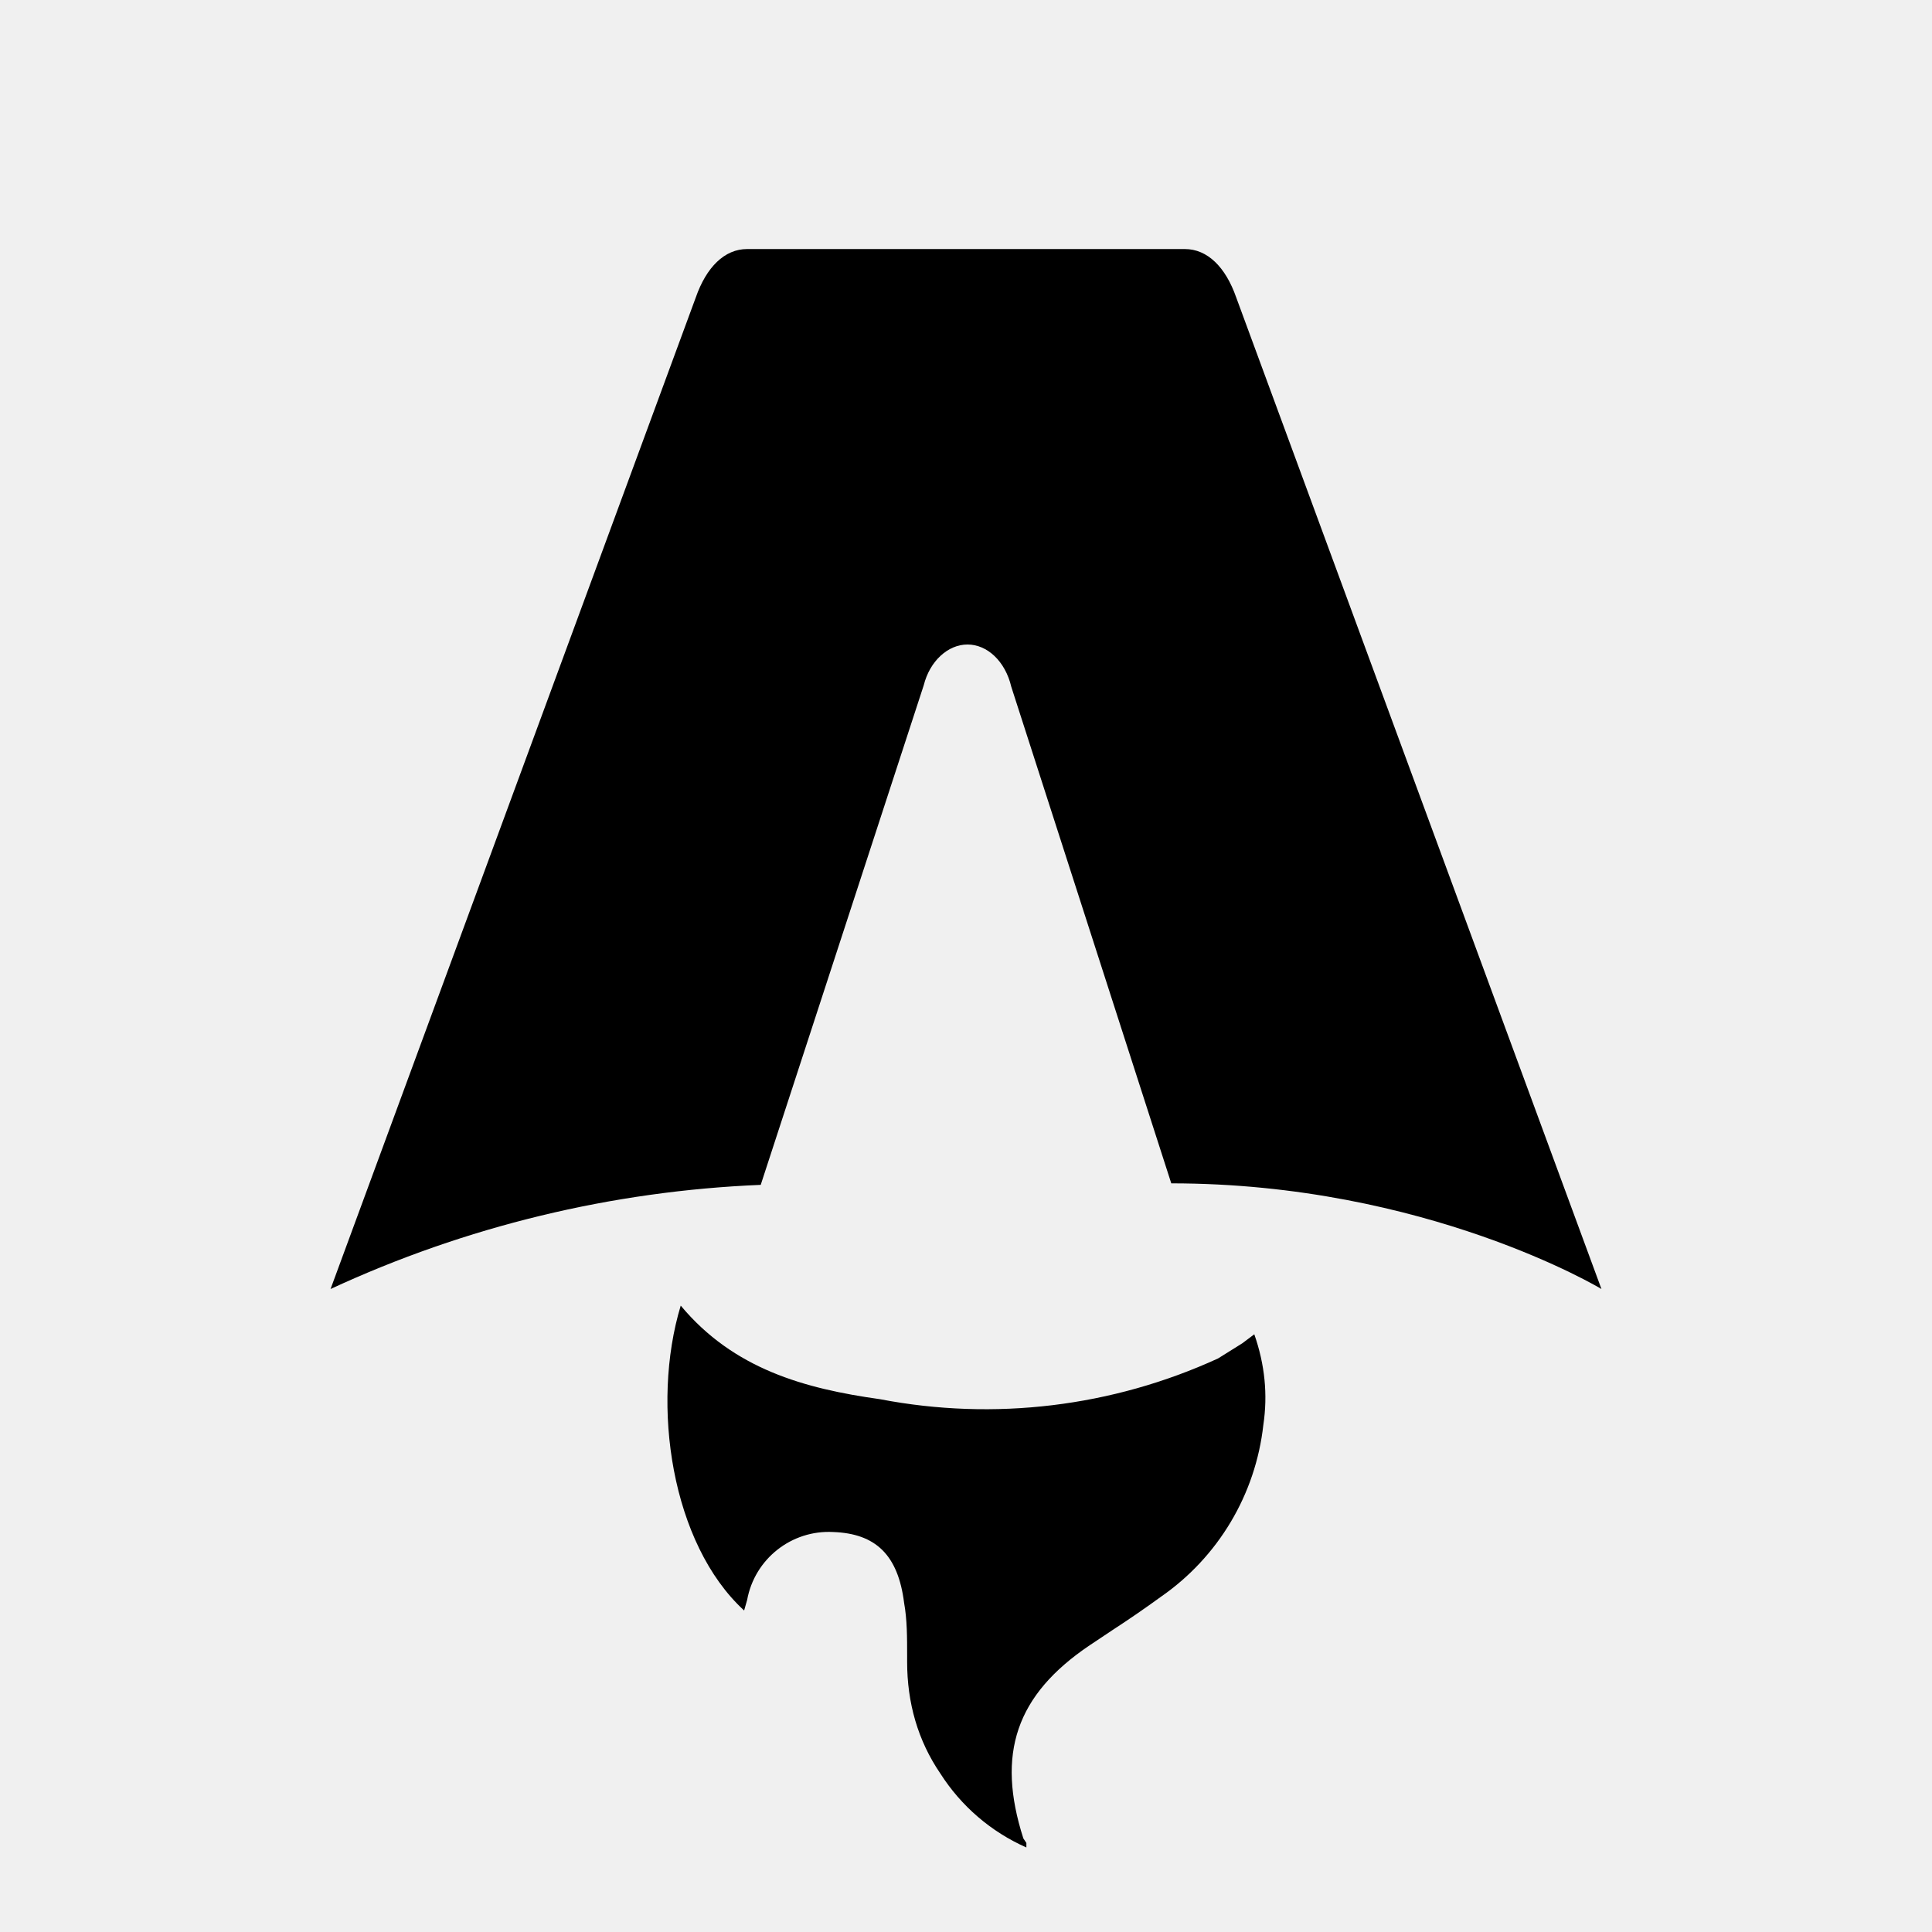
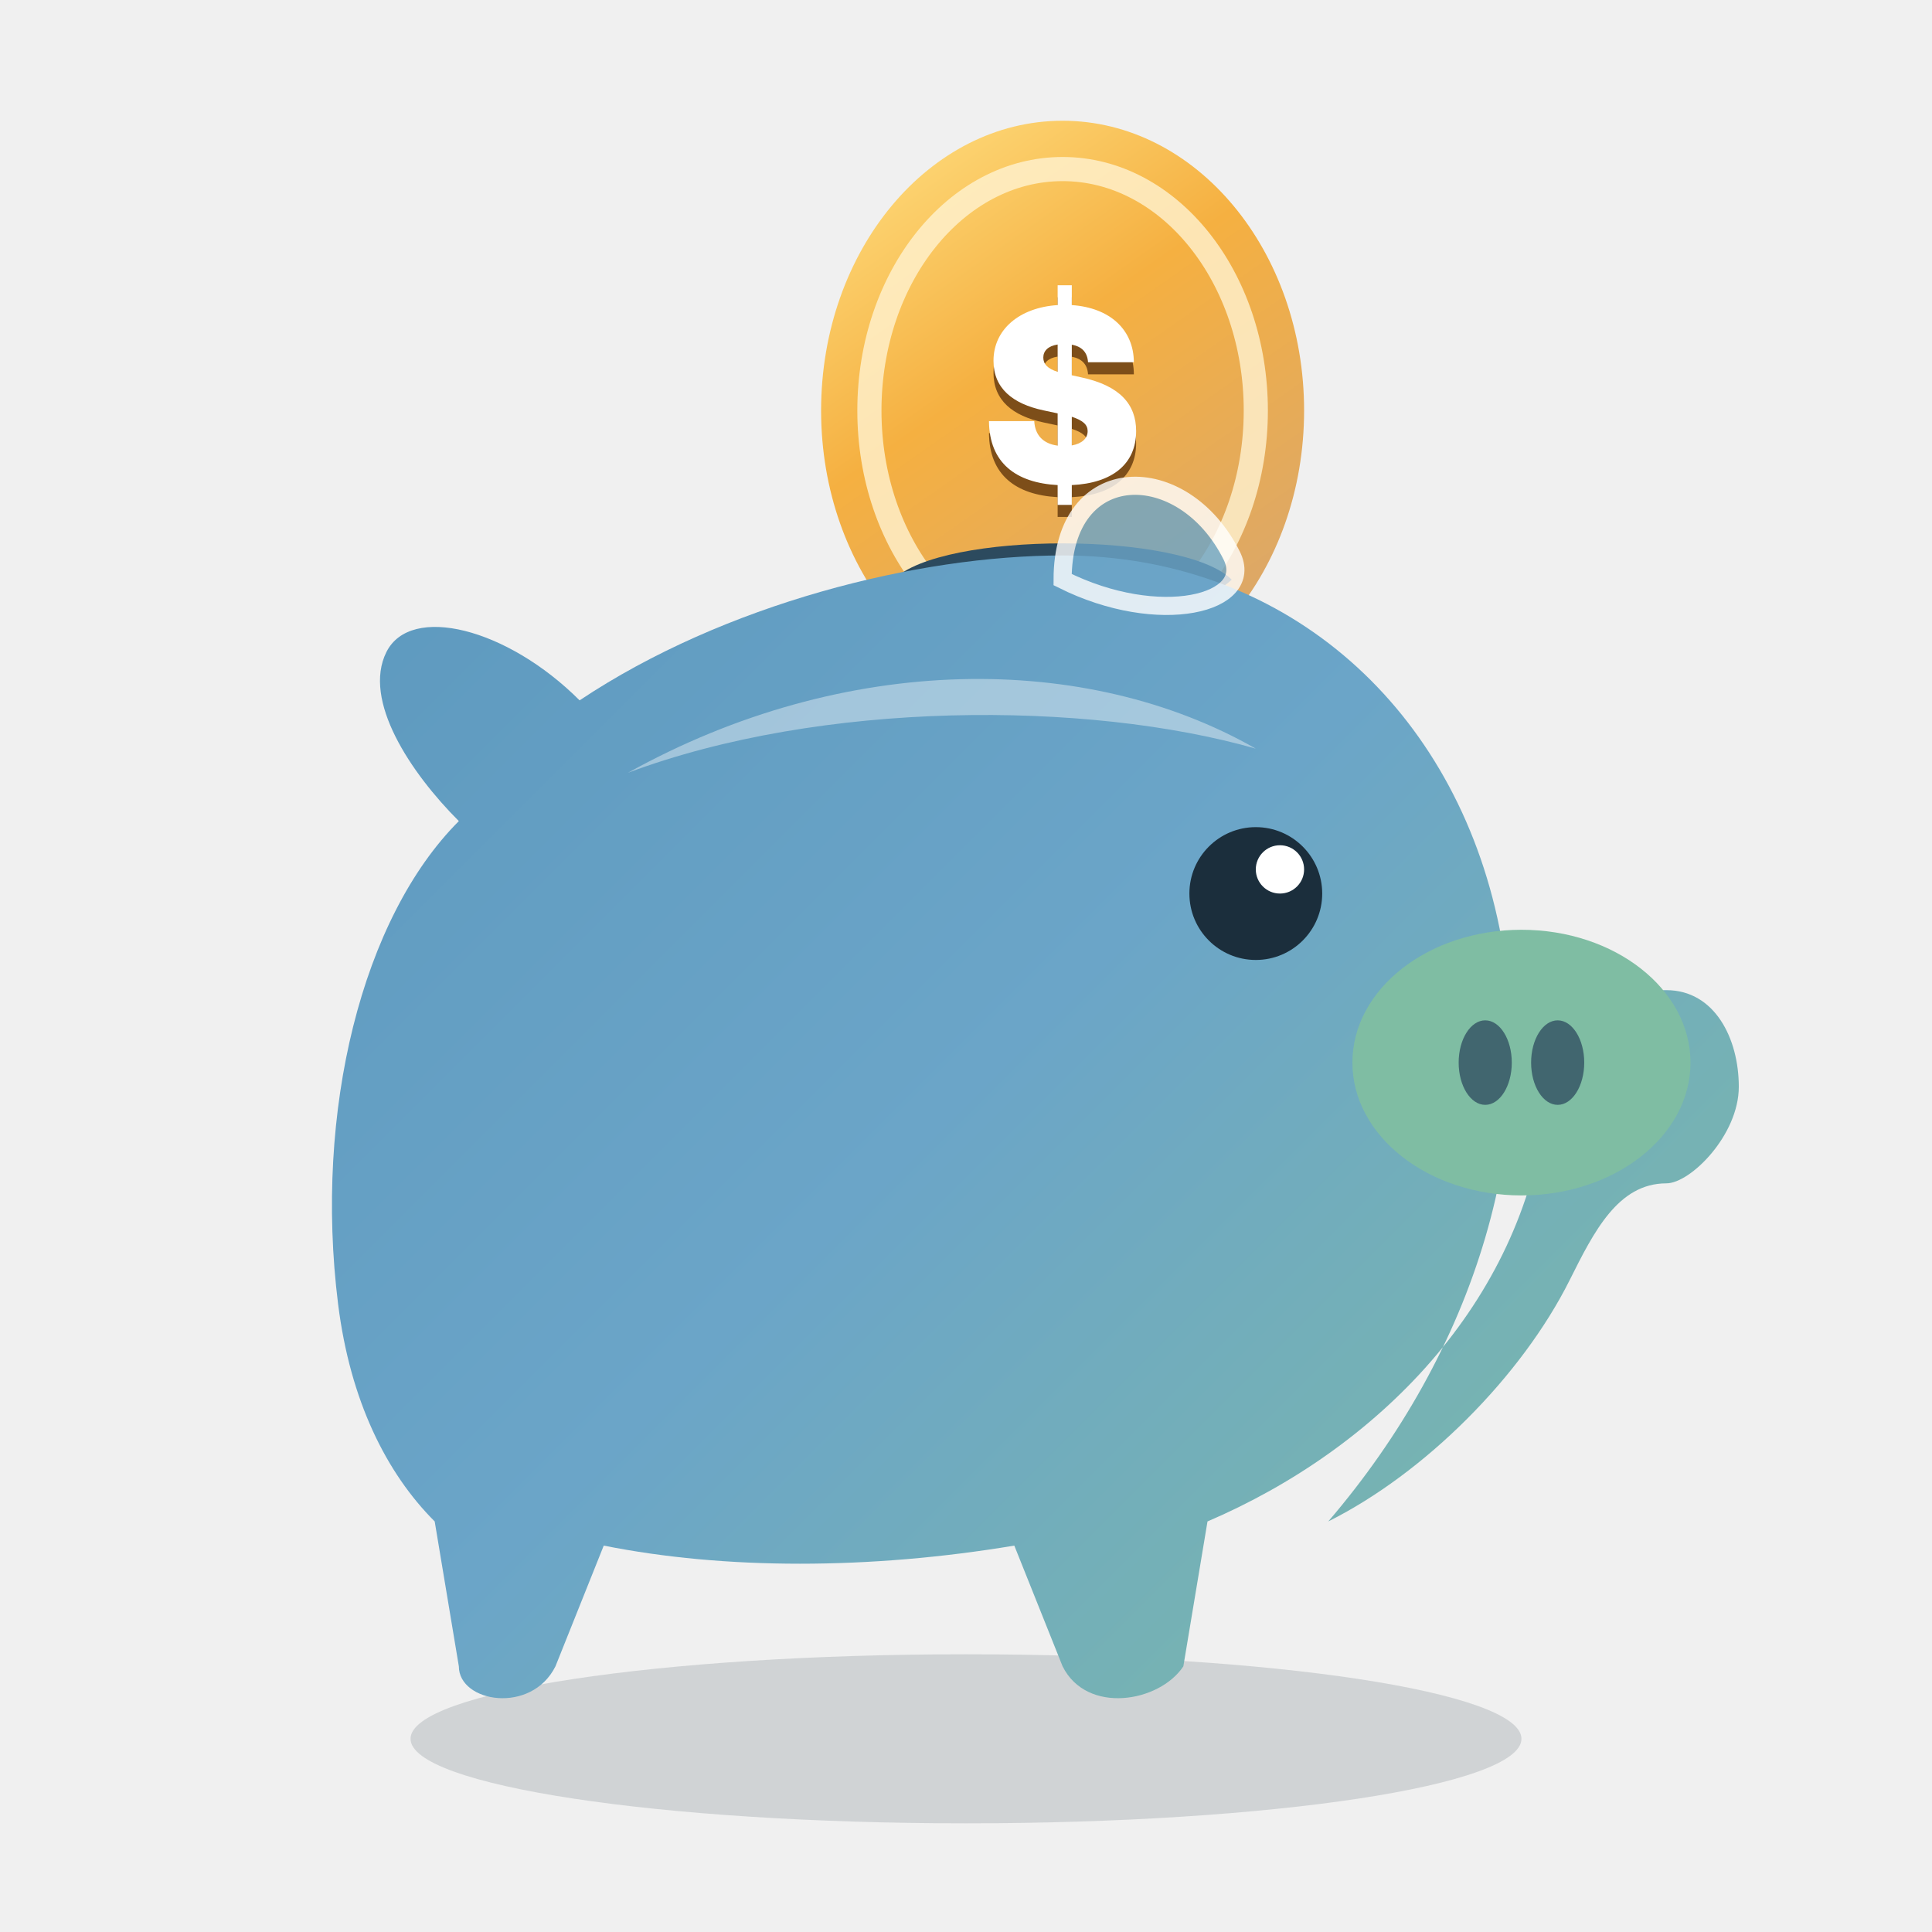
- <svg xmlns="http://www.w3.org/2000/svg" fill="none" viewBox="0 0 128 128">
-   <path d="M50.4 78.5a75.1 75.1 0 0 0-28.5 6.9l24.2-65.7c.7-2 1.9-3.2 3.4-3.2h29c1.5 0 2.7 1.2 3.4 3.2l24.2 65.7s-11.6-7-28.5-7L67 45.5c-.4-1.7-1.6-2.8-2.9-2.8-1.3 0-2.5 1.1-2.9 2.7L50.4 78.5Zm-1.1 28.2Zm-4.2-20.2c-2 6.6-.6 15.8 4.2 20.2a17.5 17.5 0 0 1 .2-.7 5.5 5.5 0 0 1 5.7-4.5c2.8.1 4.3 1.5 4.7 4.7.2 1.1.2 2.3.2 3.5v.4c0 2.7.7 5.2 2.2 7.4a13 13 0 0 0 5.7 4.9v-.3l-.2-.3c-1.8-5.6-.5-9.5 4.4-12.8l1.5-1a73 73 0 0 0 3.2-2.2 16 16 0 0 0 6.8-11.4c.3-2 .1-4-.6-6l-.8.6-1.6 1a37 37 0 0 1-22.4 2.7c-5-.7-9.7-2-13.2-6.2Z" />
-   <style>
-         path { fill: #000; }
-         @media (prefers-color-scheme: dark) {
-             path { fill: #FFF; }
-         }
-     </style>
+ <svg xmlns="http://www.w3.org/2000/svg" viewBox="0 0 160 160" fill="none">
+   <defs>
+     <linearGradient id="bodyGradFav" x1="20" y1="30" x2="140" y2="150" gradientUnits="userSpaceOnUse">
+       <stop offset="0%" stop-color="#5A96BC" />
+       <stop offset="50%" stop-color="#6BA5C8" />
+       <stop offset="100%" stop-color="#7FBDA3" />
+     </linearGradient>
+     <linearGradient id="coinGradFav" x1="70" y1="10" x2="105" y2="60" gradientUnits="userSpaceOnUse">
+       <stop offset="0%" stop-color="#FFE082" />
+       <stop offset="40%" stop-color="#F5B041" />
+       <stop offset="100%" stop-color="#D4A574" />
+     </linearGradient>
+   </defs>
+   <ellipse cx="80" cy="144" rx="46" ry="7" fill="#1B2E3C" opacity="0.15" />
+   <g>
+     <ellipse cx="88" cy="34" rx="20" ry="24" fill="url(#coinGradFav)" />
+     <ellipse cx="88" cy="34" rx="16" ry="20" fill="none" stroke="#FFF3D1" stroke-width="2" opacity="0.8" />
+     <text x="88" y="41" font-family="'Inter', system-ui, sans-serif" font-size="20" font-weight="900" fill="#7D4E19" text-anchor="middle">$</text>
+     <text x="88" y="40" font-family="'Inter', system-ui, sans-serif" font-size="20" font-weight="900" fill="#FFFFFF" text-anchor="middle">$</text>
+   </g>
+   <path d="M74 48 C78 44, 98 44, 102 48 C98 52, 78 52, 74 48 Z" fill="#2C4A5E" />
+   <path d="M 38 68 C 30 76, 26 92, 28 108 C 29 116, 32 122, 36 126 L 38 138 C 38 141, 44 142, 46 138 L 50 128 C 60 130, 72 130, 84 128 L 88 138 C 90 142, 96 141, 98 138 L 100 126 C 114 120, 126 108, 128 92 C 130 84, 134 82, 138 82 C 142 82, 144 86, 144 90 C 144 94, 140 98, 138 98 C 134 98, 132 102, 130 106 C 126 114, 118 122, 110 126 C 122 112, 128 94, 124 76 C 120 58, 106 46, 88 46 C 76 46, 60 50, 48 58 C 42 52, 34 50, 32 54 C 30 58, 34 64, 38 68 Z" fill="url(#bodyGradFav)" />
+   <ellipse cx="126" cy="88" rx="14" ry="11" fill="#7FBDA3" />
+   <ellipse cx="123" cy="88" rx="2.2" ry="3.5" fill="#2C4A5E" opacity="0.75" />
+   <ellipse cx="129" cy="88" rx="2.2" ry="3.5" fill="#2C4A5E" opacity="0.75" />
+   <circle cx="104" cy="74" r="5.5" fill="#1B2E3C" />
+   <circle cx="106" cy="72" r="2" fill="#FFFFFF" />
+   <path d="M 88 48 C 88 38, 98 38, 102 46 C 104 50, 96 52, 88 48 Z" fill="#6BA5C8" stroke="#FFFFFF" stroke-width="1.5" opacity="0.8" />
+   <path d="M 52 64 C 70 54, 90 54, 104 62 C 90 58, 68 58, 52 64 Z" fill="#FFFFFF" opacity="0.4" />
</svg>
